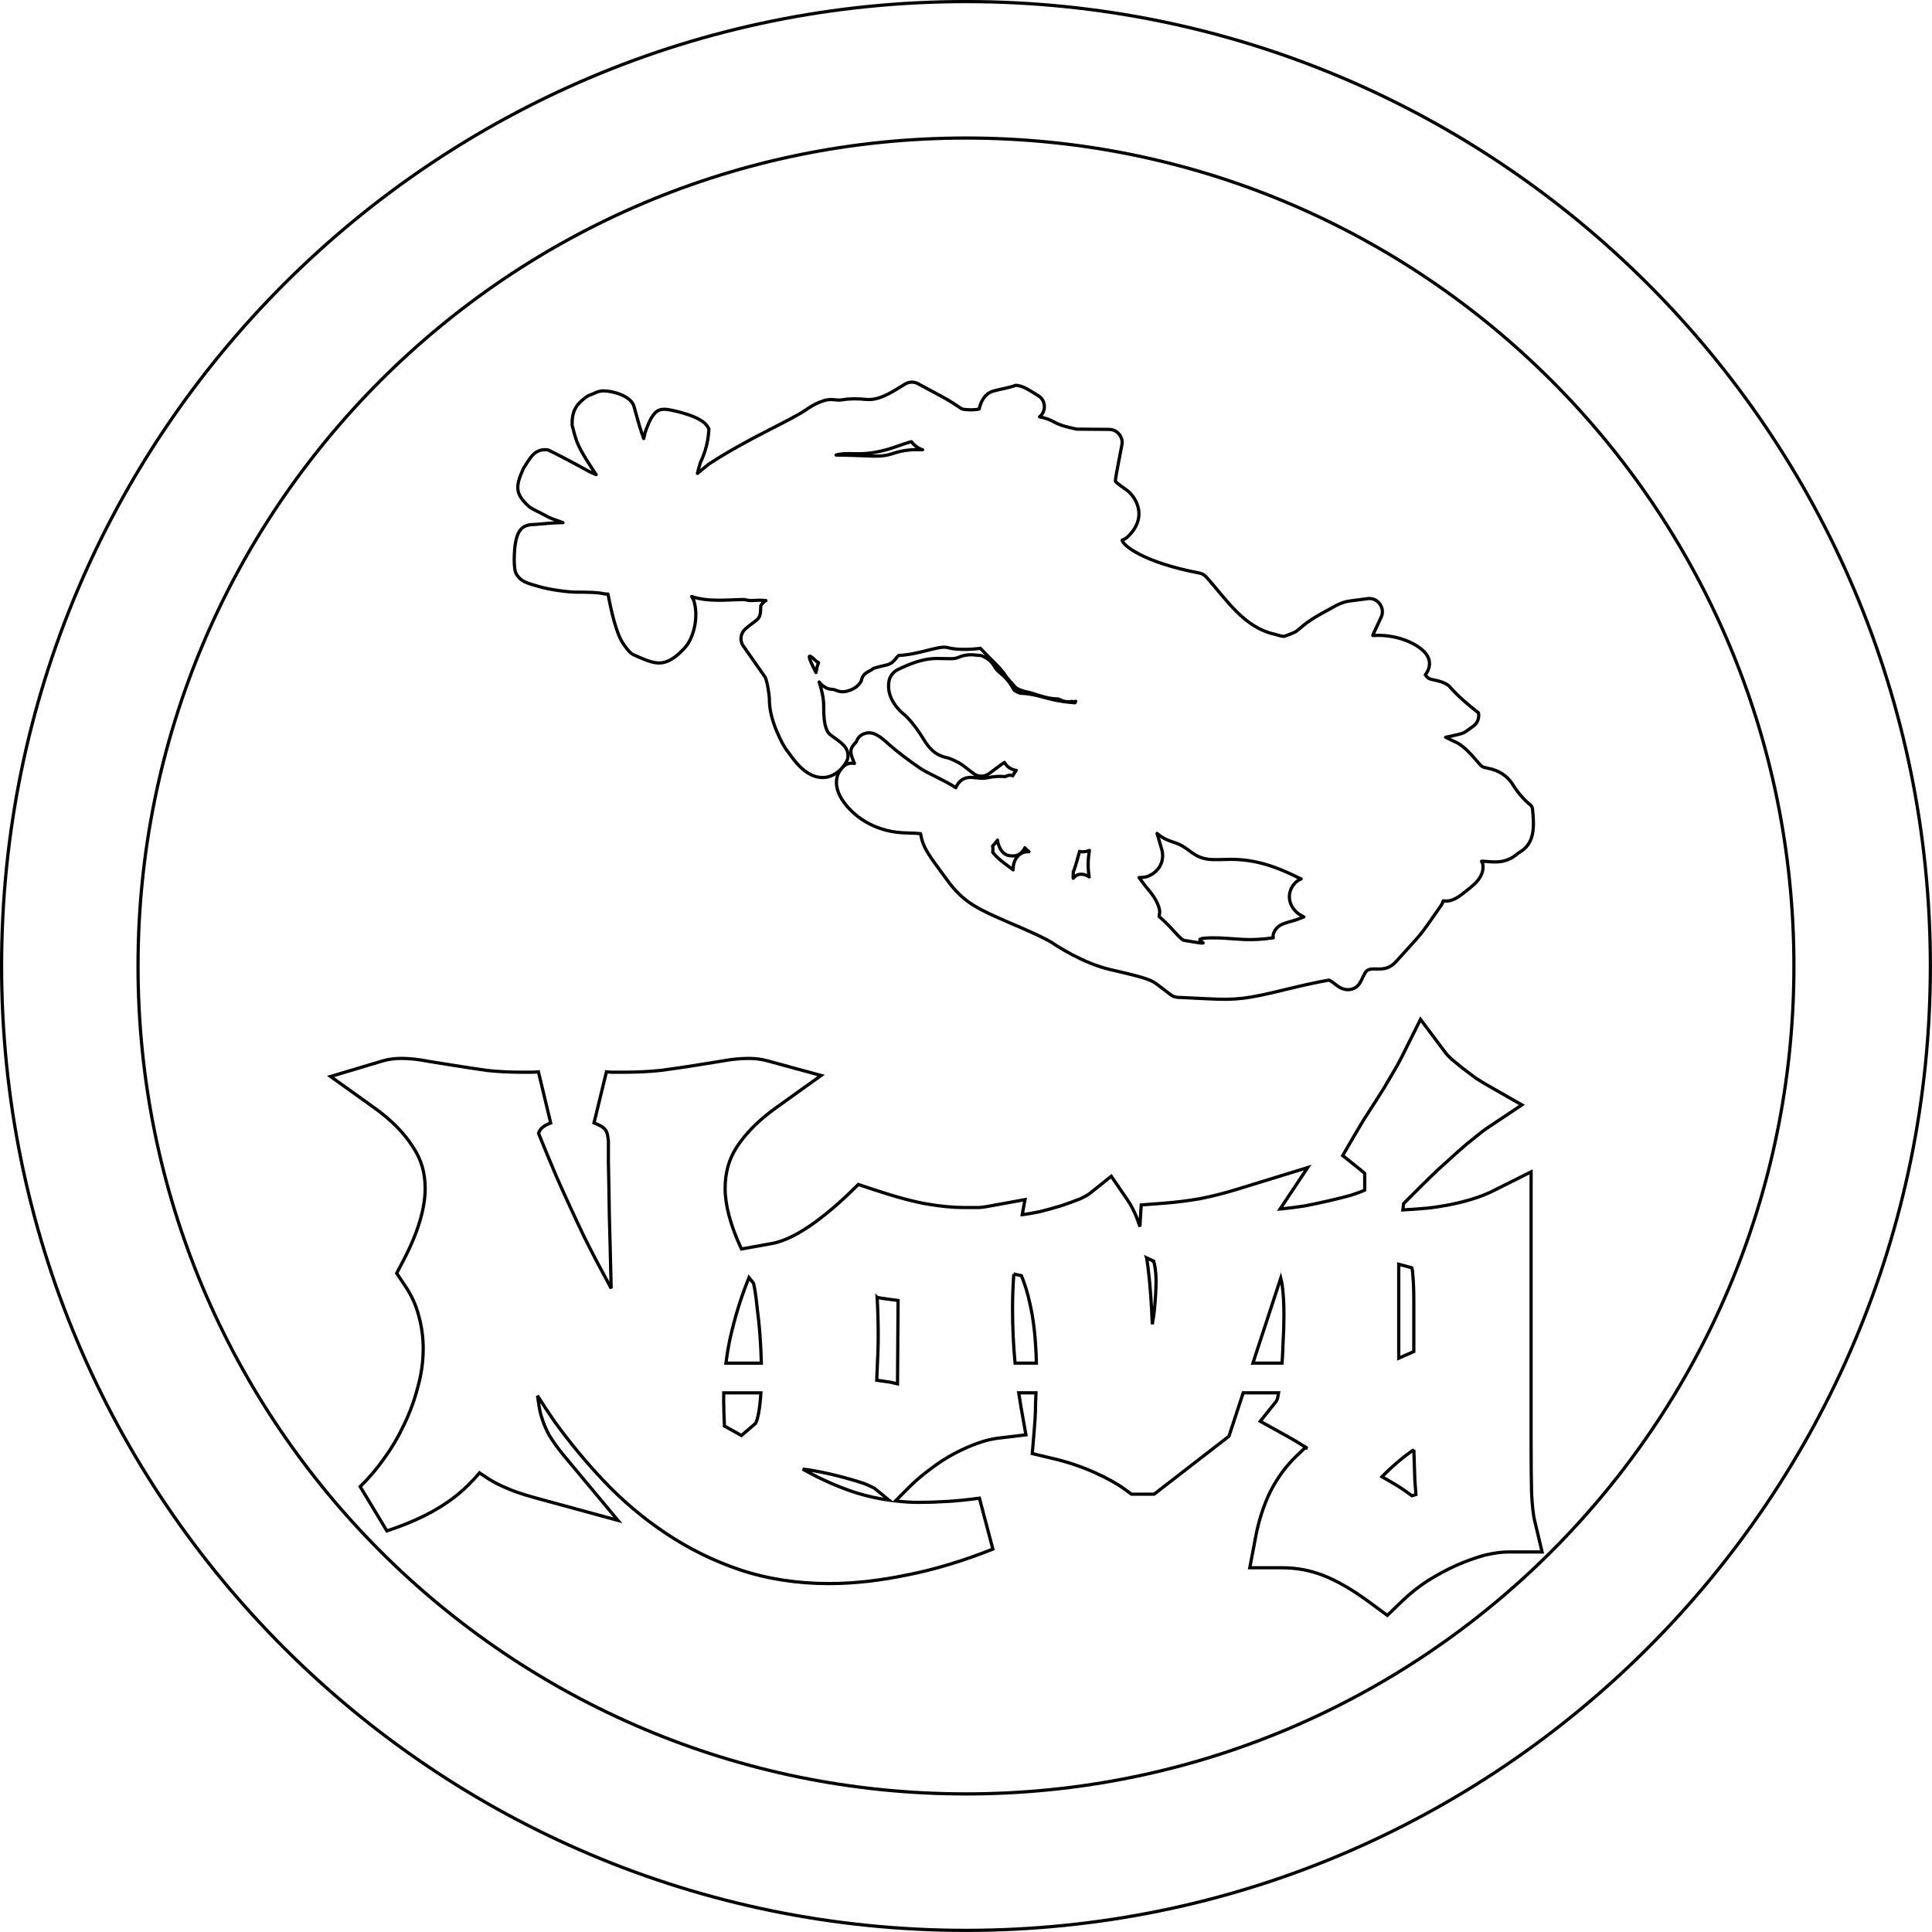
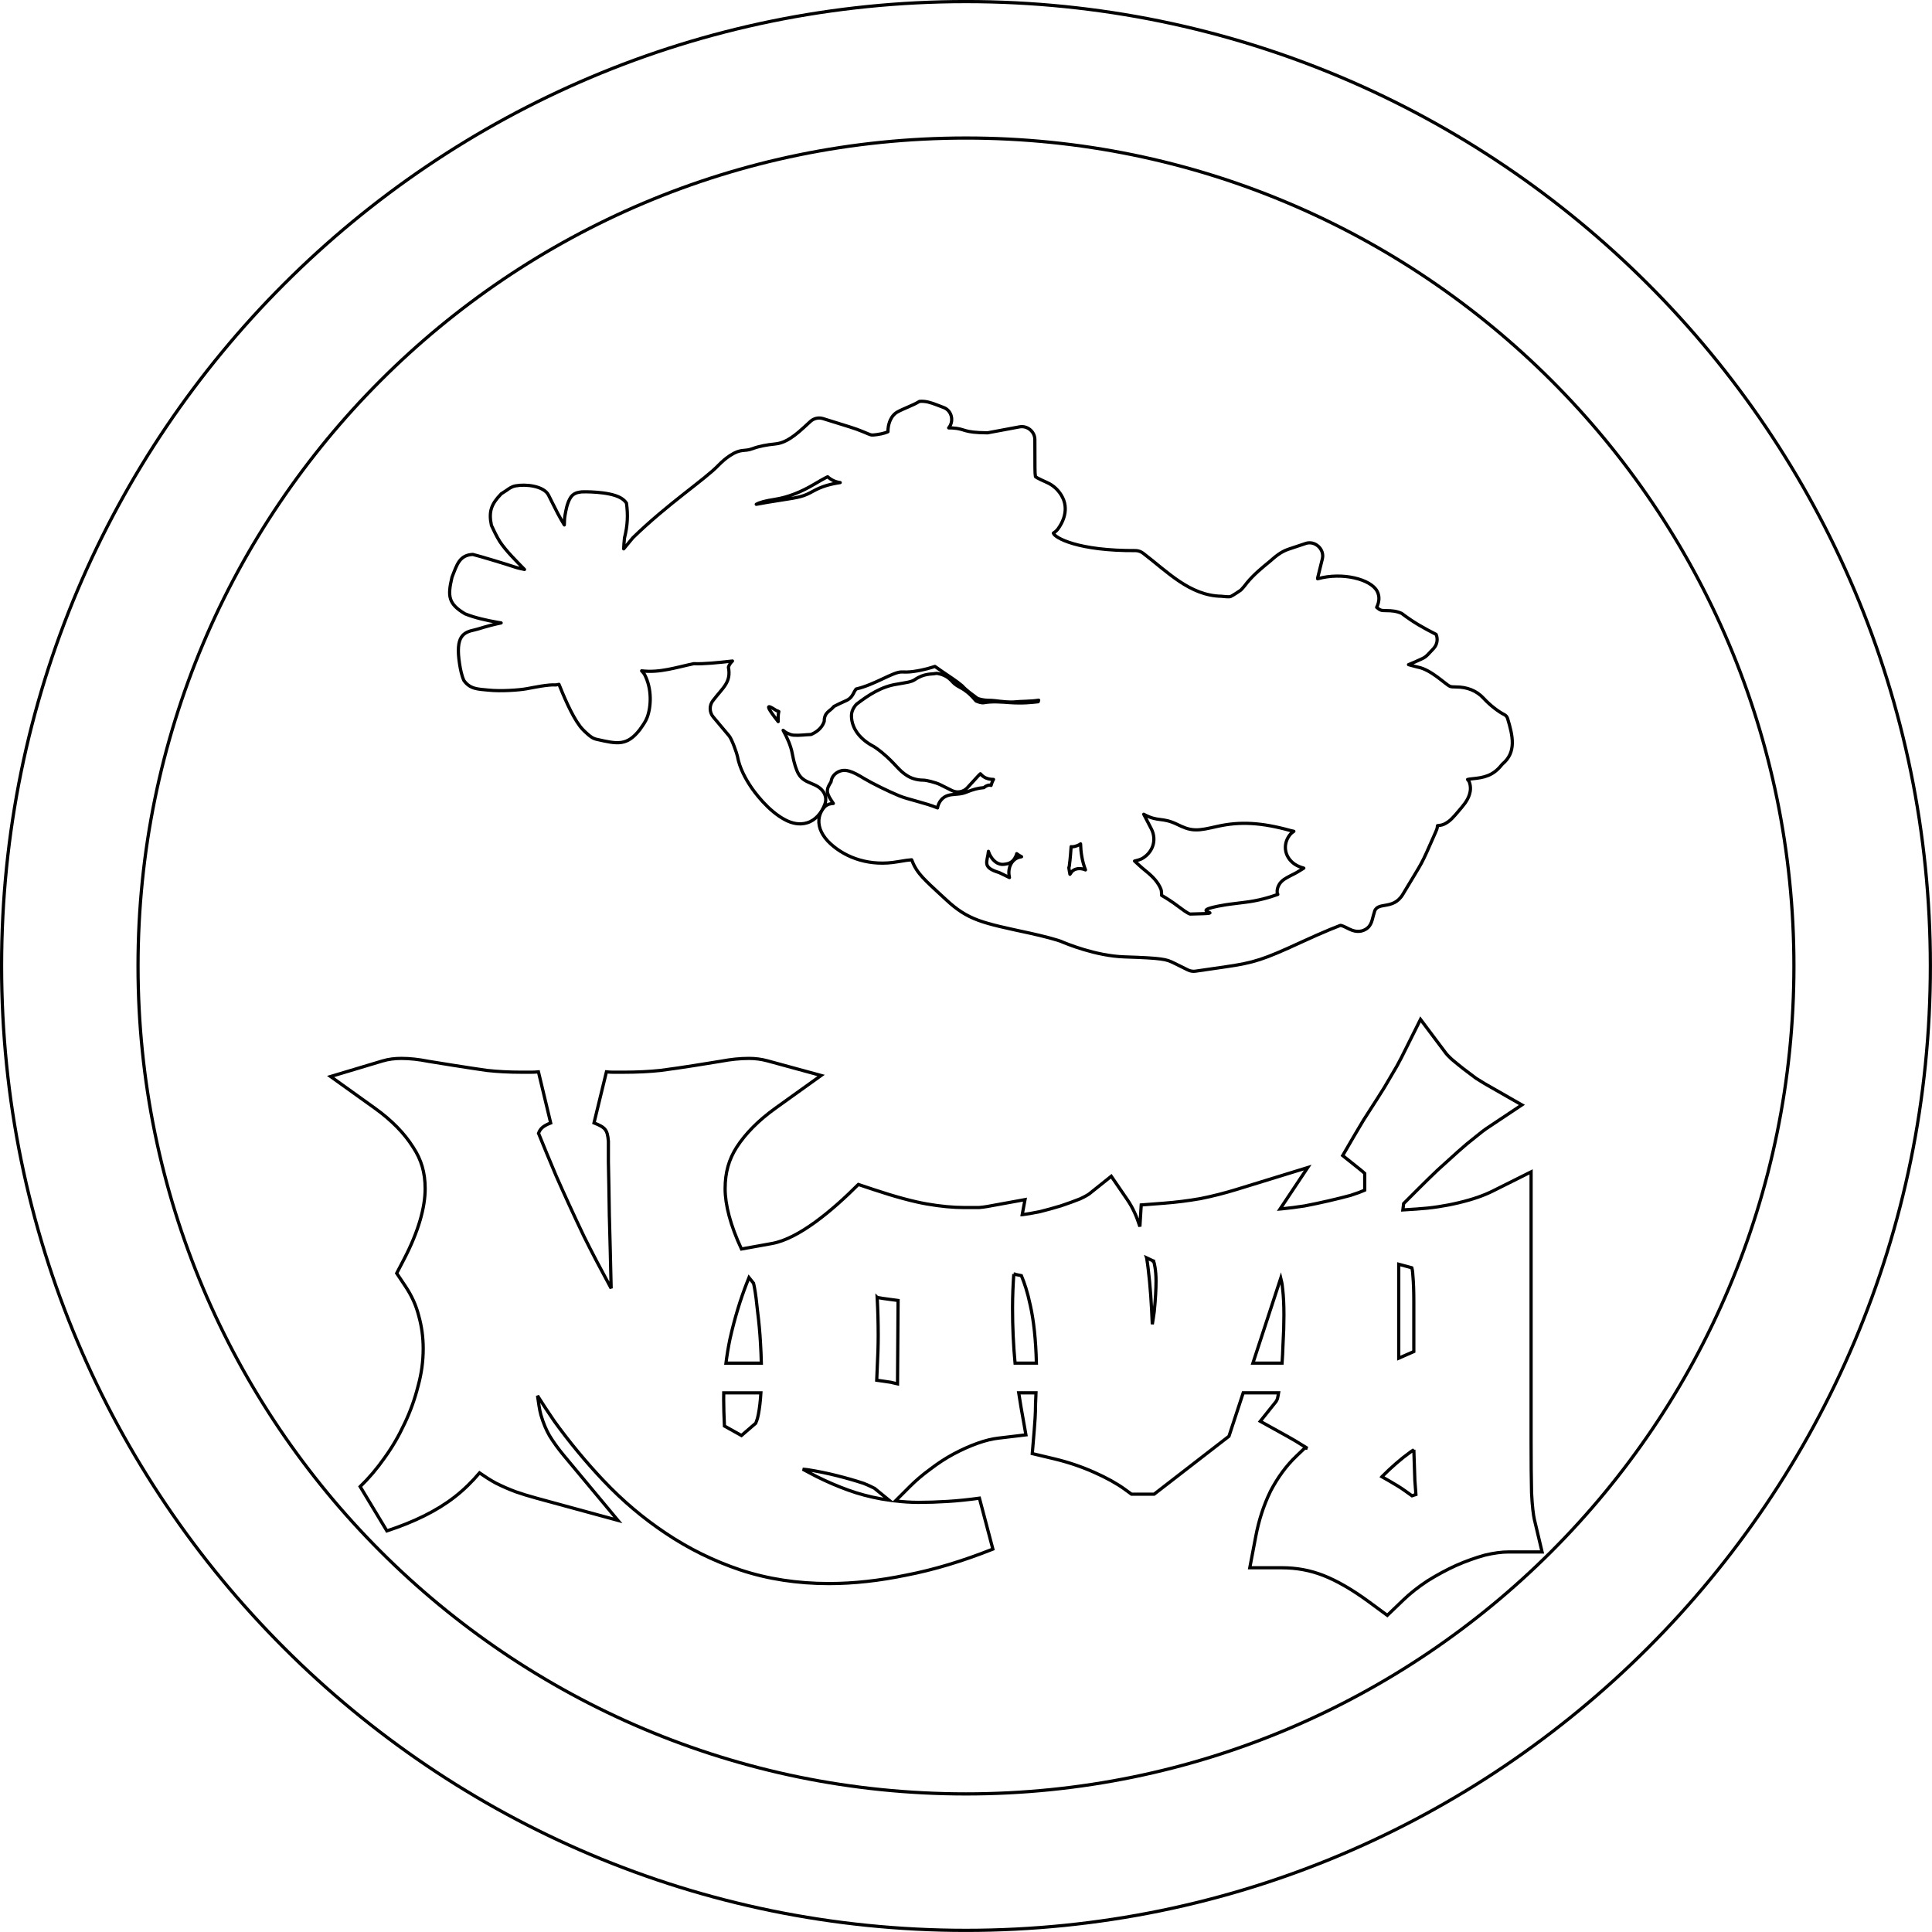
<svg xmlns="http://www.w3.org/2000/svg" version="1.2" viewBox="0 0 113.386 113.386" width="30mm" height="30mm" id="svg1" xml:space="preserve">
  <defs id="defs1">
    <clipPath clipPathUnits="userSpaceOnUse" id="cp1">
      <path d="m 275.5,535.5 c -143.78,0 -260,-116.22 -260,-260 0,-143.78 116.22,-260 260,-260 143.78,0 260,116.22 260,260 0,143.78 -116.22,260 -260,260 z" id="path1" />
    </clipPath>
    <clipPath clipPathUnits="userSpaceOnUse" id="cp1-8">
      <path d="m 275.5,535.5 c -143.78,0 -260,-116.22 -260,-260 0,-143.78 116.22,-260 260,-260 143.78,0 260,116.22 260,260 0,143.78 -116.22,260 -260,260 z" id="path1-8" />
    </clipPath>
  </defs>
  <style id="style1">
		tspan { white-space:pre } 
		.s0 { fill: none;stroke: #ff0000;stroke-miterlimit:100 } 
	</style>
  <g id="layer2" style="display:inline" transform="scale(0.1989225)">
    <g id="layer3" transform="scale(5.027084)">
      <path id="path2" style="fill:none;stroke:#000000;stroke-width:0.95" transform="scale(0.1989225)" d="M 569.518,284.993 A 284.525,284.525 0 0 1 284.993,569.518 284.525,284.525 0 0 1 0.468,284.993 284.525,284.525 0 0 1 284.993,0.468 284.525,284.525 0 0 1 569.518,284.993 Z" />
      <path id="path2-9" style="fill:none;stroke:#000000;stroke-width:0.95;stroke-dasharray:none" transform="scale(0.1989225)" d="M 529.262,284.993 A 244.268,244.268 0 0 1 284.993,529.262 244.268,244.268 0 0 1 40.725,284.993 244.268,244.268 0 0 1 284.993,40.725 244.268,244.268 0 0 1 529.262,284.993 Z" />
    </g>
    <path id="path5-3-9" style="display:inline;fill:none;stroke:#000000;stroke-width:0.95;stroke-dasharray:none;stroke-opacity:1" d="m 419.094,300.751 -5.655,11.321 c -0.745,1.489 -1.768,3.314 -3.044,5.41 l -0.069,0.108 -0.059,0.108 c -1.178,2.084 -2.449,4.173 -3.819,6.274 l -0.02,0.039 -0.029,0.039 c -1.348,2.118 -2.64,4.138 -3.888,6.058 l -0.079,0.118 -0.079,0.118 c -1.176,1.959 -2.111,3.53 -2.818,4.742 l -3.397,5.842 5.273,4.212 c 0.504,0.403 0.914,0.776 1.227,1.07 v 4.919 l -0.059,0.029 c -0.767,0.354 -2.209,0.903 -4.075,1.502 -1.973,0.535 -4.122,1.074 -6.49,1.62 -2.385,0.55 -4.775,1.052 -7.158,1.512 -2.341,0.358 -4.443,0.633 -6.254,0.805 l -0.933,0.088 8.14,-12.214 -21.002,6.461 c -3.507,1.079 -7.058,1.978 -10.653,2.7 -3.614,0.629 -7.175,1.076 -10.673,1.345 l -6.785,0.52 -0.393,6.382 c -0.919,-2.896 -2.069,-5.542 -3.682,-7.894 l -4.762,-6.952 -6.588,5.263 c -0.098,0.078 -1.092,0.709 -2.582,1.394 -1.701,0.676 -3.594,1.373 -5.685,2.072 -2.016,0.612 -4.075,1.178 -6.186,1.708 -2.106,0.435 -3.881,0.741 -5.174,0.893 h -0.059 l 0.825,-4.438 -11.154,2.032 c -0.737,0.134 -1.549,0.228 -2.396,0.304 h -4.369 c -3.253,0 -6.936,-0.337 -11.036,-1.051 -3.872,-0.673 -9.156,-2.067 -15.621,-4.222 l -4.595,-1.532 c -7.795,7.795 -17.607,16.003 -25.489,17.418 l -8.994,1.62 c -3.275,-7.017 -4.821,-13.042 -4.821,-17.811 0,-4.788 1.119,-8.638 3.417,-12.234 2.575,-3.974 6.345,-7.852 11.527,-11.566 l 13.373,-9.583 -15.867,-4.33 c -1.765,-0.481 -3.592,-0.707 -5.41,-0.707 -2.656,0 -5.395,0.291 -8.238,0.825 l -0.098,0.02 c -0.046,0.009 -0.092,0.011 -0.137,0.02 -2.374,0.38 -5.013,0.805 -7.933,1.276 -2.88,0.465 -6.12,0.933 -9.691,1.404 -3.247,0.349 -6.944,0.53 -11.065,0.53 h -2.906 c -0.584,0 -1.253,-0.034 -1.993,-0.108 l -3.662,15.062 c 3.426,1.359 3.948,2.066 4.242,5.42 v 5.911 0.088 c 0.096,4.038 0.188,9.465 0.285,16.25 v 0.049 l 0.01,0.059 c 0.174,6.089 0.346,13.288 0.52,21.031 -2.827,-5.219 -5.6,-10.415 -8.1,-15.494 -2.971,-6.231 -5.695,-12.166 -8.179,-17.801 v -0.01 c -1.995,-4.71 -3.623,-8.672 -5.145,-12.43 0.463,-1.281 1.209,-2.13 3.584,-3.054 l -3.613,-15.081 c -0.714,0.071 -1.43,0.108 -2.14,0.108 h -2.769 c -3.708,0 -7.141,-0.181 -10.3,-0.53 -3.27,-0.468 -6.36,-0.938 -9.249,-1.404 h -0.039 c -2.8,-0.466 -5.418,-0.887 -7.874,-1.267 l -0.167,-0.029 c -0.016,-0.002 -0.033,-0.007 -0.049,-0.01 -2.741,-0.537 -5.347,-0.835 -7.874,-0.835 -1.865,0 -3.731,0.206 -5.597,0.766 l -15.258,4.575 12.951,9.278 c 5.173,3.707 8.866,7.57 11.331,11.497 l 0.049,0.079 0.049,0.069 c 2.373,3.596 3.515,7.402 3.515,12.155 0,5.461 -1.884,12.48 -6.254,20.864 l -2.14,4.104 2.572,3.849 c 1.886,2.829 3.137,5.642 3.878,8.532 l 0.029,0.088 0.02,0.098 c 0.869,3.082 1.316,6.275 1.316,9.671 0,3.676 -0.485,7.288 -1.473,10.908 l -0.029,0.079 -0.02,0.088 c -0.94,3.76 -2.26,7.441 -3.986,11.065 l -0.02,0.029 -0.02,0.039 c -1.64,3.54 -3.563,6.839 -5.793,9.927 l -0.029,0.039 -0.029,0.049 c -2.264,3.223 -4.666,6.037 -7.197,8.483 l 7.884,13.068 c 7.977,-2.624 14.647,-5.849 19.991,-10.005 2.729,-2.123 5.156,-4.522 7.344,-7.109 1.642,1.13 3.252,2.181 4.85,3.034 l 0.098,0.049 0.088,0.039 c 1.788,0.894 3.598,1.683 5.42,2.366 l 0.069,0.029 0.069,0.029 c 1.878,0.663 3.943,1.292 6.225,1.915 l 23.996,6.539 -15.916,-19.097 c -1.71,-2.052 -3.11,-4.008 -4.232,-5.842 -0.978,-1.686 -1.857,-3.731 -2.572,-6.195 -0.427,-1.471 -0.681,-3.665 -0.992,-5.636 1.565,2.448 3.137,4.896 4.821,7.325 l 0.039,0.059 0.039,0.059 c 4.477,6.207 9.363,12.111 14.649,17.703 h 0.01 c 5.537,5.851 11.625,10.999 18.233,15.405 6.79,4.561 14.129,8.176 21.954,10.82 h 0.01 l 0.02,0.01 c 8.156,2.719 16.936,4.045 26.225,4.045 7.291,0 14.892,-0.852 22.808,-2.494 8.131,-1.568 16.63,-4.135 25.538,-7.678 l -3.967,-15.022 c -3.315,0.46 -6.461,0.781 -9.445,0.962 h -0.01 -0.01 c -2.956,0.185 -5.802,0.275 -8.542,0.275 -2.378,0 -4.613,-0.171 -6.775,-0.422 l 4.291,-4.291 c 1.732,-1.732 3.703,-3.409 5.93,-5.037 l 0.079,-0.059 0.079,-0.059 c 2.199,-1.691 4.452,-3.159 6.785,-4.409 2.401,-1.286 4.768,-2.339 7.099,-3.171 2.259,-0.807 4.278,-1.282 6.029,-1.492 l 8.208,-0.982 -1.443,-8.149 c -0.249,-1.41 -0.475,-2.828 -0.687,-4.251 h 5.106 c -0.018,0.893 -0.06,1.839 -0.118,2.828 l -0.02,0.226 v 0.226 c 0,1.391 -0.041,2.791 -0.128,4.183 -0.094,1.407 -0.183,2.668 -0.275,3.77 l -0.56,6.696 6.539,1.561 c 4.014,0.96 7.881,2.263 11.625,3.918 3.797,1.678 6.826,3.388 9.062,5.007 l 2.052,1.492 h 6.667 l 22.082,-17.094 4.202,-12.813 h 10.437 c -0.056,0.326 -0.109,0.641 -0.167,0.943 l -0.029,0.157 -0.029,0.147 c -0.096,0.643 -0.353,1.062 -0.501,1.306 l -4.674,5.842 8.1,4.497 c 1.63,0.906 3.046,1.751 4.232,2.514 l 0.265,0.167 0.285,0.157 c 0.353,0.188 0.675,0.435 1.021,0.638 l -0.766,-0.079 -2.572,2.464 c -2.952,2.824 -5.415,6.248 -7.482,10.152 l -0.059,0.118 -0.059,0.128 c -1.978,4.072 -3.398,8.488 -4.291,13.176 l -1.767,9.288 h 9.455 c 4.328,0 8.319,0.743 12.175,2.239 3.901,1.513 8.5,4.115 13.628,7.894 l 5.312,3.908 4.752,-4.566 c 2.031,-1.95 4.41,-3.827 7.128,-5.616 2.784,-1.735 5.581,-3.246 8.414,-4.536 2.927,-1.29 5.767,-2.296 8.522,-3.054 2.665,-0.638 4.995,-0.933 6.942,-0.933 h 9.907 l -2.288,-9.642 c -0.26,-1.092 -0.631,-3.926 -0.815,-7.825 -0.093,-3.97 -0.137,-8.958 -0.137,-14.983 v -79.687 l -11.331,5.665 c -2.616,1.308 -5.981,2.496 -10.084,3.456 l -0.02,0.01 h -0.02 c -4.026,0.963 -8.138,1.572 -12.362,1.836 l -4.016,0.255 0.226,-1.866 4.418,-4.418 c 1.776,-1.776 3.655,-3.61 5.626,-5.489 2.104,-1.912 4.117,-3.729 6.029,-5.449 1.82,-1.638 3.466,-3.01 4.909,-4.114 l 0.108,-0.088 0.108,-0.088 c 1.552,-1.278 2.723,-2.159 3.152,-2.445 l 10.535,-7.02 -10.987,-6.284 c -0.405,-0.232 -1.356,-0.814 -2.523,-1.561 -1.156,-0.885 -2.368,-1.808 -3.662,-2.759 l -0.02,-0.01 c -1.228,-0.965 -2.409,-1.929 -3.544,-2.887 -0.874,-0.813 -1.463,-1.466 -1.571,-1.61 z m -80.797,70.36 2.023,0.943 v 0.01 0.01 h -0.01 v 0.01 0.01 h 0.01 v 0.01 l 0.059,0.157 0.069,0.147 c 0.073,0.162 0.619,2.229 0.619,5.528 0,2.451 -0.173,5.51 -0.54,9.092 v 0.01 c -0.125,1.185 -0.391,2.46 -0.56,3.672 -0.238,-5.903 -0.606,-11.495 -1.227,-16.475 -0.124,-1.097 -0.294,-2.086 -0.442,-3.122 z m 74.375,1.885 3.702,0.992 c 0.103,0.028 0.093,0.034 0.167,0.059 0.074,0.291 0.233,0.862 0.295,2.209 l 0.01,0.177 0.02,0.177 c 0.161,1.775 0.255,4.303 0.255,7.452 v 14.689 l -4.448,1.954 v -21.895 z m -113.571,2.896 2.239,0.461 c 0.897,2.161 1.808,4.841 2.592,8.581 l 0.02,0.059 0.01,0.059 c 1.014,4.489 1.648,10.228 1.807,17.114 h -6.294 c -0.5,-5.314 -0.746,-10.72 -0.746,-16.22 0,-3.624 0.158,-6.91 0.373,-10.054 z m -78.126,1.031 1.325,1.65 c 0.08,0.316 0.171,0.664 0.295,1.345 0.334,1.839 0.647,4.223 0.923,7.079 l 0.02,0.118 0.01,0.128 c 0.362,2.805 0.64,5.828 0.825,9.062 v 0.01 c 0.121,2.06 0.202,4.013 0.245,5.852 H 214.181 c 0.298,-2.376 0.691,-4.755 1.188,-7.138 1.374,-6.122 3.093,-11.777 5.155,-16.976 z m 156.89,0.167 c 0.198,0.806 0.41,1.549 0.52,2.926 l 0.02,0.157 0.02,0.157 c 0.241,2.012 0.373,4.586 0.373,7.658 0,2.74 -0.089,5.646 -0.275,8.709 v 0.118 l -0.01,0.118 c -0.055,1.821 -0.146,3.567 -0.265,5.233 h -8.601 z m -119.079,5.695 c 2.022,0.402 4.118,0.593 6.176,0.893 l -0.167,24.615 c -0.695,-0.133 -1.294,-0.36 -2.003,-0.481 -1.491,-0.255 -2.727,-0.383 -4.134,-0.599 0.04,-1.073 0.107,-2.129 0.137,-3.211 v -0.069 c 0.197,-3.673 0.304,-6.99 0.304,-9.966 0,-3.735 -0.102,-7.43 -0.304,-11.075 -0.002,-0.036 -0.008,-0.072 -0.01,-0.108 z m -45.263,28.15 h 10.967 c -0.153,2.49 -0.405,4.563 -0.717,6.166 l -0.01,0.079 -0.02,0.088 c -0.284,1.658 -0.772,2.495 -0.785,2.622 v 0.01 l -4.202,3.623 -5.027,-2.808 c -0.131,-2.865 -0.226,-5.605 -0.226,-7.806 0,-0.658 0.004,-1.316 0.02,-1.974 z m 203.597,16.799 0.01,0.108 c 0.098,3.521 0.195,6.461 0.295,8.846 v 0.147 l 0.02,0.157 c 0.133,1.658 0.209,2.753 0.295,3.937 l -1.159,0.373 c -1.372,-0.953 -2.589,-1.917 -4.153,-2.867 -1.547,-0.972 -3.143,-1.84 -4.723,-2.749 l 0.049,-0.059 c 1.439,-1.439 2.807,-2.715 4.104,-3.839 l 0.02,-0.01 0.01,-0.02 c 1.363,-1.192 2.83,-2.35 4.389,-3.476 0.248,-0.179 0.584,-0.369 0.844,-0.55 z m -180.268,5.734 c 0.559,0.073 0.795,0.041 1.414,0.137 2.873,0.449 5.745,1.036 8.63,1.758 2.889,0.722 5.515,1.482 7.884,2.268 1.846,0.703 3.104,1.439 3.22,1.473 h 0.01 l 4.222,3.446 c -0.705,-0.109 -1.449,-0.168 -2.131,-0.304 l -0.079,-0.02 -0.079,-0.01 c -3.371,-0.605 -6.582,-1.464 -9.652,-2.572 -3.212,-1.16 -6.329,-2.502 -9.357,-4.016 -1.36,-0.68 -2.723,-1.445 -4.085,-2.16 z" />
-     <path id="path7" style="baseline-shift:baseline;display:inline;overflow:visible;fill:none;stroke:#000000;stroke-width:0.95;stroke-linecap:round;stroke-linejoin:round;stroke-dasharray:none;stroke-opacity:1;enable-background:accumulate;stop-color:#000000;stop-opacity:1" d="m 306.387,48.769 c -0.765,1.742 -1.151,3.948 -1.679,5.371 -0.465,1.251 -0.628,2.716 -0.825,4.183 -0.068,0.507 -0.118,0.664 -0.187,1.129 -0.235,-1.117 -0.457,-2.194 -0.844,-3.544 -0.558,-1.949 -1.16,-4.026 -1.208,-4.251 -0.715,-3.388 -1.864,-5.725 -9.927,-4.487 -2.015,0.309 -3.763,0.703 -5.037,1.316 -2.591,1.83 -2.512,4.295 -2.808,7.187 -0.391,3.592 -0.013,9.021 0.403,11.311 0.197,1.087 0.53,2.732 0.785,4.34 0.256,1.607 0.397,3.264 0.344,3.819 -0.043,0.444 0.052,0.916 0.167,1.375 -0.243,0.098 -0.407,0.171 -0.668,0.275 -4.498,1.798 -10.321,4.43 -12.744,6.834 -0.178,0.176 -0.766,0.744 -1.345,1.434 -0.579,0.689 -1.245,1.425 -1.492,2.71 -1.367,6.019 -1.972,8.798 2.877,12.587 1.301,0.918 2.409,1.722 3.603,2.17 3.177,1.191 8.41,1.467 12.666,-0.756 0.439,-0.229 0.722,-0.574 1.09,-0.864 -0.66,5.361 1.06,10.272 2.111,15.386 -0.131,2.896 0.439,2.109 0.924,6.333 -0.435,-0.47 -1.032,-0.964 -1.826,-1.198 -4.478,0.865 -3.671,-0.192 -7.578,-3.167 -1.412,-1.077 -3.41,-1.032 -4.772,0.108 l -8.044,8.341 c -1.025,0.86 -5.279,2.315 -5.94,2.435 -3.59,0.651 -6.765,2.428 -9.259,4.114 -2.474,1.672 -4.174,3.106 -5.214,4.359 0.062,-0.074 -0.246,0.27 -0.579,0.628 -0.333,0.359 -0.765,0.822 -1.208,1.335 -0.883,1.024 -1.914,2.332 -2.71,3.937 -0.798,1.61 -1.475,3.84 -0.736,6.225 0.762,2.459 2.862,4.22 5.479,5.214 1.614,0.613 2.935,0.042 3.672,-0.461 0.53,-0.361 0.917,-0.822 1.051,-0.992 0.383,-0.485 0.642,-0.95 0.864,-1.365 0.464,-0.865 0.893,-1.819 1.276,-2.671 0.52,-1.153 0.899,-1.598 2.072,-2.278 1.116,-0.646 3.075,-1.318 6.038,-1.856 2.236,-0.406 4.595,-1.455 6.834,-2.69 -0.361,0.391 -0.672,0.833 -0.903,1.355 -0.267,0.603 -0.48,1.067 -0.53,1.689 -0.05,0.623 0.037,0.854 0.069,1.404 0.018,0.31 -0.052,0.597 -0.147,1.208 -0.096,0.611 -0.136,1.612 0.275,2.572 0.567,1.326 1.67,3.172 3.868,3.898 2.763,0.011 2.871,1.617 4.409,2.857 0.543,1.03 1.161,2.34 1.738,3.652 0.66,1.502 1.899,2.003 2.651,2.396 0.439,0.23 0.674,0.46 0.756,0.501 1.299,5.6 5.103,10.985 5.027,13.442 -0.024,0.771 -0.074,1.983 0.147,3.515 0.466,3.226 1.156,5.242 1.492,6.294 -0.895,1.254 -2.209,3.155 -3.544,5.155 -0.675,1.01 -1.48,2.072 -2.15,2.867 -1.501,1.363 -2.563,2.985 -3.761,4.556 -0.478,1.333 -0.569,2.667 -0.569,4.085 0,0.981 -0.548,3.624 -0.481,6.431 0.021,0.897 0.124,1.557 0.187,1.954 0.047,0.298 0.049,0.389 0.049,0.412 v 0.01 c -0.063,0.343 -0.755,2.107 0.069,4.006 -0.011,0.123 -0.025,0.155 -0.01,0.393 -3e-5,0.007 -3e-5,0.013 0,0.02 0.012,0.16 0.186,0.481 0.245,0.717 -0.006,-0.001 -0.013,0.001 -0.02,0 -0.244,-0.054 -0.319,-0.093 -0.442,-0.137 -0.193,-1.918 -0.523,-4.447 -0.245,-8.444 0.151,-2.175 0.416,-5.121 -0.039,-7.59 -0.12,-0.659 0.213,-1.594 0.471,-2.229 0.035,-0.047 0.04,-0.075 0.098,-0.128 0.237,-0.214 0.619,-0.532 1.051,-0.933 0.863,-0.802 1.955,-1.95 2.788,-3.544 0.937,-1.793 1.441,-2.128 2.18,-2.818 0.739,-0.69 1.667,-1.946 2.032,-3.927 0.047,-0.25 0.044,-0.507 -0.01,-0.756 -0.231,-1.039 0.098,-3.24 -1.777,-5.989 -0.787,-1.153 -0.873,-2.71 -1.365,-5.312 -0.69,-4.568 -3.157,-8.336 -5.881,-11.9 -0.241,-0.235 -1.579,-1.522 -3.387,-1.522 -4.056,0 -7.245,2.912 -9.141,6.628 -0.079,0.155 -0.852,1.288 -1.758,2.386 -3.353,4.066 -5.221,4.768 -6.902,7.531 -1.001,1.645 -1.267,3.421 -1.267,5.017 0,0.329 -0.546,3.084 -1.325,4.644 l -1.728,3.466 c -0.759,1.518 -0.416,3.379 0.835,4.526 l 3.299,3.014 c 0.4,0.366 0.562,0.554 0.825,0.825 -0.314,0.299 -0.637,0.595 -0.913,1.021 -0.591,0.912 -0.753,1.889 -0.756,2.857 -0.513,-0.31 -1.122,-0.544 -1.777,-0.727 0.018,-0.179 0.129,-0.315 0.108,-0.501 -0.073,-0.647 -0.379,-1.117 -0.54,-1.345 -0.121,-0.171 -0.189,-0.249 -0.216,-0.275 v -0.01 l 0,-0.01 c 0.001,-0.009 0.002,-0.029 0,-0.049 -0.125,-1.547 -0.528,-3.171 -1.384,-5.223 -0.44,-1.053 -0.5,-2.121 -0.599,-3.328 -0.099,-1.207 -0.262,-2.875 -1.679,-4.016 -0.732,-0.589 -1.518,-0.906 -2.317,-1.041 1.492,-3.58 2.467,-8.602 3.554,-11.262 1.288,-3.15 3.73,-8.087 5.057,-10.29 1.105,-1.835 1.837,-3.09 2.248,-4.507 0.059,-0.204 0.27,-0.969 0.196,-1.777 -0.038,-0.417 -0.2,-1.258 -0.756,-2.013 -0.708,-0.962 -1.497,-1.4 -2.602,-1.561 -2.06,-1.296 -2.913,-1.589 -5.351,-0.01 -0.278,0.18 -0.685,0.463 -1.031,0.687 -0.035,-0.894 -0.266,-1.775 -0.893,-2.455 -0.013,-0.013 -0.026,-0.026 -0.039,-0.039 0,0 -1.515,-1.603 -3.927,-1.767 -2.349,-0.16 -4.842,1.02 -7.069,3.466 -4.216,4.63 -6.715,11.698 -5.263,19.824 0.369,2.065 0.518,3.312 0.569,4.075 -0.74,0.296 -1.709,0.668 -2.936,1.463 -1.634,1.059 -3.077,2.527 -4.575,4.094 -1.513,1.582 -3.037,3.293 -4.301,4.644 -2.817,3.011 -4.699,5.81 -6.048,9.495 -1.339,3.66 -2.245,8.055 -3.78,15.14 -0.436,2.012 -0.949,4.111 -1.404,5.822 -0.225,0.846 -0.453,1.627 -0.638,2.229 -0.185,0.601 -0.377,1.128 -0.344,1.051 -0.719,1.669 -4.335,10.391 -4.615,18.783 -0.187,5.601 -0.354,8.798 -0.628,10.732 -0.279,1.969 -0.525,2.567 -1.316,4.173 l -1.924,3.888 c -0.341,0.693 -0.465,1.474 -0.353,2.239 l 1.306,8.974 c 1.198,8.244 2.113,11.098 7.138,21.974 1.5,3.247 2.865,6.356 3.839,8.699 0.486,1.169 0.879,2.156 1.129,2.838 0.055,0.15 0.067,0.197 0.108,0.314 -0.342,1.359 -0.936,1.99 -1.443,3.368 -0.267,0.725 -0.69,2.342 0.226,3.937 1.154,1.998 2.972,1.943 4.85,2.582 3.745,0.703 0.553,5.512 5.528,8.483 10.776,6.435 7.561,4.907 18.017,9.524 0.701,0.31 1.419,0.679 2.229,0.687 0.081,0.663 0.14,1.328 0.471,2.013 0.845,1.745 2.143,2.765 3.672,4.075 1.804,1.545 3.152,2.746 5.086,3.358 1.129,0.358 2.37,0.404 3.603,-0.039 0.367,-0.132 0.5,-0.352 0.795,-0.53 0.075,0.347 0.129,0.482 0.226,1.492 0.32,3.329 0.89,6.026 3.996,8.503 0.198,0.158 0.246,0.214 0.353,0.314 3.456,4.14 8.212,3.083 13.451,1.492 0.489,-0.159 0.893,-0.51 1.119,-0.972 0.735,-1.499 2.583,-4.05 4.841,-6.127 2.214,-2.037 3.309,-4.848 3.309,-8.041 0,-1.131 0.046,-1.498 0.216,-1.895 0.546,-1.273 4.869,-5.481 5.626,-9.367 0.089,-0.456 0.454,-1.726 0.746,-2.818 0.011,0.027 0.018,0.051 0.029,0.079 0.437,1.067 0.902,2.177 1.355,3.132 0.453,0.955 0.668,1.633 1.522,2.435 l 1.885,1.777 c 0.003,1e-5 0.007,1e-5 0.01,0 1.165,1.089 2.842,1.273 4.124,0.717 1.936,-3.76 3.399,-6.464 6.195,-10.162 0.686,-1.494 0.815,-3.022 0.815,-4.517 0,-1.593 0.118,-1.857 0.952,-2.828 l 0.01,-0.01 v -0.01 l 0.01,0 0.01,-0.01 c 0.391,0.174 0.753,0.355 1.296,0.491 0.963,0.242 2.219,0.317 3.535,-0.403 3.38,-1.85 5.649,-10.006 3.594,-17.506 0.171,0.023 0.184,-0.01 0.422,0.049 l 5.449,1.345 c 0.003,1e-5 0.007,1e-5 0.01,0 2.823,0.693 5.455,-2.161 4.536,-4.919 -0.003,-1e-5 -0.007,-1e-5 -0.01,0 l -1.689,-5.066 c -0.781,-2.34 -2.3,-4.017 -3.515,-5.41 -2.018,-2.465 -3.921,-4.792 -6.372,-6.824 -1.133,-0.835 -2.124,-1.747 -2.239,-1.915 -1.268,-1.855 -1.791,-2.787 -1.836,-2.926 -0.081,-0.251 -0.148,-0.72 0.079,-2.73 0.171,-9.354 7.325,-16.015 12.695,-23.093 0.461,-0.607 0.733,-1.33 0.776,-2.091 10e-6,-0.003 10e-6,-0.007 0,-0.01 -0.119,-17.131 3.797,-24.008 5.155,-24.379 0.366,0.469 0.515,0.831 1.237,1.365 1.533,1.133 5.739,3.642 10.054,0.923 1.262,-0.795 2.732,-2.11 3.623,-4.124 0.561,-1.27 1,-2.187 1.316,-2.779 0.169,-0.317 0.333,-0.537 0.412,-0.648 0.045,-0.01 0.102,-0.025 0.187,-0.039 0.39,-0.067 1.158,-0.123 2.386,-0.128 l 8.395,-0.029 c 2.344,-0.01 4.167,-2.212 3.741,-4.517 1e-5,-0.003 1e-5,-0.007 0,-0.01 l -1.758,-9.416 c 0.045,-7.588 1.182,-6.268 1.434,-10.427 0.024,-0.389 0.008,-0.68 0.02,-1.06 1.927,1.626 5.082,0.97 6.009,-1.463 l 0.815,-2.15 c 0.616,-1.62 1.16,-3.185 0.992,-5.007 -1.305,-2.113 -2.025,-4.563 -3.201,-6.647 -0.858,-1.389 -2.276,-1.961 -2.896,-2.18 -0.853,-0.3 -1.781,-0.461 -2.739,-0.461 -0.048,0 -0.082,-0.002 -0.098,0 l -0.01,0 c -0.06,-0.102 -0.603,-1.29 -0.854,-3.299 -0.207,-1.655 -0.173,-1.486 0.187,-2.455 0.307,-0.827 1.157,-2.546 2.052,-5.43 l 2.484,-7.973 v -0.01 c 0.404,-1.296 0.083,-2.71 -0.835,-3.711 l -1.915,-2.091 c -3.417,-3.725 -4.52,-6.015 -4.742,-8.385 -0.207,-2.208 -0.653,-4.686 -1.365,-6.559 -0.989,-2.599 0.169,-3.335 -2.092,-6.755 -0.756,-1.143 -1.72,-2.277 -2.838,-3.358 -4.272,-4.131 -11.307,-14.877 -21.287,-25.145 -0.047,-0.048 -0.096,-0.094 -0.147,-0.137 l -3.211,-2.661 c 0.947,0.035 2.032,0.104 3.211,0.236 3.677,0.932 6.849,1.065 10.309,0.579 0.817,-0.57 1.306,-1.321 1.551,-1.758 1.94,-3.449 1.779,-11.103 1.748,-11.409 -0.116,-1.113 -0.336,-2.519 -1.787,-3.387 -1.682,-1.008 -3.744,-1.311 -5.017,-1.551 -1.255,-0.237 -1.936,-0.163 -2.955,-0.226 1.04,-0.616 1.928,-1.179 3.427,-1.954 2.279,-1.178 4.518,-2.275 5.371,-2.71 2.743,-1.4 3.295,-6.759 2.729,-9.72 -0.246,-1.283 -0.846,-1.952 -1.365,-2.72 -0.519,-0.768 -1.049,-1.636 -1.001,-1.522 -2.989,-2.903 -5.173,-3.748 -9.298,-2.877 -0.962,0.453 -3.276,1.51 -4.752,2.464 -2.734,1.767 -6.231,5.327 -8.248,7.295 0.264,-1.026 0.313,-1.684 0.746,-2.955 0.854,-2.508 3.202,-10.313 3.692,-12.312 -0.216,-3.942 -3.003,-4.667 -6.757,-6.136 -5.597,-1.312 -7.798,-1.095 -10.759,3.83 z m 32.303,85.951 c 0.645,1.191 0.993,2.555 1.483,5.597 0.613,3.808 2.125,7.607 4.448,11.517 0.869,1.462 1.515,2.608 1.944,3.427 0.179,0.341 0.142,0.296 0.245,0.53 -0.912,1.005 -1.527,2.241 -1.708,3.692 -0.005,-0.037 -0.014,-0.081 -0.02,-0.118 l 0,-0.01 c -0.438,-2.856 -1.102,-5.314 -2.533,-7.884 -1.569,-2.818 -1.784,-3.885 -2.671,-9.711 -0.418,-2.747 -0.794,-4.959 -1.188,-7.04 z m -60.953,6.304 c -0.029,0.091 -0.166,0.275 -0.187,0.353 -1.03,-0.254 -1.932,-0.177 -2.975,-0.187 7.892,-6.261 2.654,-0.14 3.162,-0.166 z m -43.457,61.1 c 0.625,0.374 1.228,0.745 2.023,1.09 -0.33,0.145 -0.686,0.211 -1.001,0.393 -0.369,0.212 -0.821,0.453 -1.325,0.864 -0.016,0.013 -0.821,0.675 -1.217,1.542 -0.426,0.93 -0.333,1.581 -0.216,2.278 0.117,0.696 0.268,1.391 1.001,2.131 0.729,0.735 1.804,1.075 1.856,1.09 0.086,0.025 0.136,0.02 0.216,0.039 -0.361,0.457 -0.646,0.944 -0.903,1.443 -0.129,-0.88 -0.445,-1.742 -1.267,-2.504 -1.078,-0.999 -2.425,-1.206 -3.103,-1.237 -0.671,-0.031 -1.247,0.066 -1.777,0.167 0.497,-1.007 1.153,-2.4 1.463,-3.014 0.816,-1.614 1.627,-2.906 2.131,-3.486 0.207,-0.238 0.311,-0.352 0.344,-0.393 l 0.01,-0.01 0,-0.01 c 0.695,-0.046 1.303,-0.181 1.767,-0.383 z m -2.779,24.811 c 0.152,0.056 0.214,0.111 0.422,0.137 2.707,0.347 4.125,0.417 5.763,0.54 -0.003,0.07 -0.039,0.114 -0.039,0.187 0,1.192 0.599,2.218 0.746,2.455 0.037,0.059 0.08,0.091 0.118,0.147 -2.319,0.058 -4.946,0.405 -7.688,1.443 0.525,-1.211 0.531,-2.567 -0.118,-3.574 -0.275,-0.426 -0.738,-0.709 -1.178,-1.001 0.289,-0.053 0.536,-0.108 0.825,-0.157 0.413,-0.071 0.77,-0.12 1.149,-0.177 z m 1.944,19.392 c 0.222,0.905 0.423,1.827 0.943,2.602 0.729,1.088 1.835,2.164 3.387,2.73 1.657,0.604 3.534,0.464 5.194,-0.403 1.471,-0.768 2.901,-1.52 4.271,-2.219 -2.361,4.305 -0.771,5.305 -2.985,9.877 -0.811,1.675 -1.548,3.242 -1.61,5.263 -0.059,1.939 0.375,3.671 1.031,6.618 1.476,6.636 1.164,12.929 -1.257,21.611 -0.093,0.334 -0.123,0.599 -0.206,0.923 -0.235,-0.298 -0.416,-0.625 -0.697,-0.884 -1.167,-1.075 -2.819,-1.77 -4.585,-1.6 -1.864,0.178 -3.403,1.263 -4.399,2.7 -0.559,0.807 -0.917,1.739 -1.188,2.72 -0.643,-1.082 -1.229,-1.934 -1.689,-2.857 -0.419,-0.841 -0.762,-1.514 -1.09,-2.091 -0.26,-0.458 -0.635,-1.165 -1.375,-1.836 -0.34,-0.309 -1.516,-1.175 -3.014,-1.08 -0.245,0.016 -0.365,0.148 -0.579,0.196 -0.921,-2.524 -1.873,-5.886 -2.327,-9.671 -0.229,-1.91 -0.41,-3.348 -0.55,-4.399 -0.07,-0.528 -0.127,-0.957 -0.187,-1.316 -2.292,-13.876 -2.431,3.408 -2.73,-10.369 -0.004,-0.207 0.034,-0.314 0.304,-0.805 0.271,-0.491 0.802,-1.282 1.718,-2.494 1.844,-2.44 2.679,-3.852 3.486,-5.233 0.621,-0.049 1.262,0.026 1.836,-0.206 1.973,-0.798 3.618,-2.303 5.302,-4.389 1.449,-1.795 2.036,-2.314 2.995,-3.387 z" transform="rotate(-78.96626,292.3946,190.3351)" />
    <g id="text2-3" style="opacity:1" />
+     <g id="path5" style="display:inline;fill:none;stroke:#000000;stroke-width:0.95;stroke-dasharray:none;stroke-opacity:1" transform="rotate(-90,287.9384,199.537)">
+       <path id="path7-8" style="baseline-shift:baseline;display:inline;overflow:visible;fill:none;stroke:#000000;stroke-width:0.95;stroke-linecap:round;stroke-linejoin:round;stroke-dasharray:none;stroke-opacity:1;enable-background:accumulate;stop-color:#000000;stop-opacity:1" d="m 306.387,48.769 c -1.234,3.088 -1.911,6.306 -2.504,9.553 -0.068,0.507 -0.118,0.664 -0.187,1.129 -0.992,-4.705 -1.759,-6.404 -2.052,-7.796 -0.715,-3.388 -1.864,-5.725 -9.927,-4.487 -2.015,0.309 -3.763,0.703 -5.037,1.316 -2.591,1.83 -2.512,4.295 -2.808,7.187 -0.391,3.592 -0.013,9.021 0.403,11.311 0.197,1.087 0.53,2.732 0.785,4.34 0.256,1.607 0.397,3.264 0.344,3.819 -0.043,0.444 0.052,0.916 0.167,1.375 -0.243,0.098 -0.407,0.171 -0.668,0.275 -4.498,1.798 -10.321,4.43 -12.744,6.834 -0.178,0.176 -0.766,0.744 -1.345,1.434 -0.579,0.689 -1.245,1.425 -1.492,2.71 -1.367,6.019 -1.972,8.798 2.877,12.587 1.301,0.918 2.409,1.722 3.603,2.17 3.177,1.191 8.41,1.467 12.666,-0.756 0.439,-0.229 0.722,-0.574 1.09,-0.864 -0.66,5.361 1.06,10.272 2.111,15.386 -0.131,2.896 0.301,7.185 0.785,11.409 -0.435,-0.47 -1.032,-0.964 -1.826,-1.198 -4.478,0.865 -5.99,-1.621 -9.897,-4.595 -1.412,-1.077 -3.41,-1.032 -4.772,0.108 l -5.587,4.693 c -1.025,0.86 -5.279,2.315 -5.94,2.435 -3.59,0.651 -6.765,2.428 -9.259,4.114 -0.903,0.611 -7.053,4.901 -9.711,10.26 -0.798,1.61 -1.475,3.84 -0.736,6.225 0.762,2.459 2.862,4.22 5.479,5.214 1.614,0.613 2.935,0.042 3.672,-0.461 2.829,-1.931 2.156,-5.506 5.263,-7.305 1.116,-0.646 3.075,-1.318 6.038,-1.856 2.236,-0.406 4.595,-1.455 6.834,-2.69 -0.361,0.391 -0.672,0.833 -0.903,1.355 -0.267,0.603 -0.48,1.067 -0.53,1.689 -0.135,1.749 0.136,3.485 0.196,5.184 0.567,1.326 1.67,3.172 3.868,3.898 2.763,0.011 2.871,1.617 4.409,2.857 0.543,1.03 1.161,2.34 1.738,3.652 0.66,1.502 1.899,2.003 2.651,2.396 0.439,0.23 0.674,0.46 0.756,0.501 1.299,5.6 5.103,10.985 5.027,13.442 -0.024,0.771 -0.074,1.983 0.147,3.515 0.466,3.226 1.156,5.242 1.492,6.294 -0.895,1.254 -2.209,3.155 -3.544,5.155 -0.675,1.01 -1.48,2.072 -2.15,2.867 -1.501,1.363 -2.563,2.985 -3.761,4.556 -0.478,1.333 -0.569,2.667 -0.569,4.085 0,0.981 -0.548,3.624 -0.481,6.431 0.266,2.583 0.132,4.996 0.54,7.511 -0.006,-0.001 -0.013,0.001 -0.02,0 -0.244,-0.054 -0.319,-0.093 -0.442,-0.137 -0.193,-1.918 -0.523,-4.447 -0.245,-8.444 0.151,-2.175 0.416,-5.121 -0.039,-7.59 -0.12,-0.659 0.213,-1.594 0.471,-2.229 0.035,-0.047 0.04,-0.075 0.098,-0.128 0.237,-0.214 0.619,-0.532 1.051,-0.933 0.863,-0.802 1.955,-1.95 2.788,-3.544 0.937,-1.793 1.441,-2.128 2.18,-2.818 0.739,-0.69 1.667,-1.946 2.032,-3.927 0.047,-0.25 0.044,-0.507 -0.01,-0.756 -0.231,-1.039 0.098,-3.24 -1.777,-5.989 -0.787,-1.153 -0.873,-2.71 -1.365,-5.312 -0.69,-4.568 -3.157,-8.336 -5.881,-11.9 -0.241,-0.235 -1.579,-1.522 -3.387,-1.522 -4.056,0 -7.245,2.912 -9.141,6.628 -0.079,0.155 -0.852,1.288 -1.758,2.386 -3.353,4.066 -5.221,4.768 -6.902,7.531 -1.001,1.645 -1.267,3.421 -1.267,5.017 0,0.329 -0.546,3.084 -1.325,4.644 l -1.728,3.466 c -0.759,1.518 -0.416,3.379 0.835,4.526 l 3.299,3.014 c 0.4,0.366 0.562,0.554 0.825,0.825 -0.314,0.299 -0.637,0.595 -0.913,1.021 -0.591,0.912 -0.753,1.889 -0.756,2.857 -0.513,-0.31 -1.122,-0.544 -1.777,-0.727 0.018,-0.179 0.129,-0.315 0.108,-0.501 -0.073,-0.647 -0.379,-1.117 -0.54,-1.345 -0.121,-0.171 -0.189,-0.249 -0.216,-0.275 v -0.01 -0.01 c 0.001,-0.009 0.002,-0.029 0,-0.049 -0.125,-1.547 -0.528,-3.171 -1.384,-5.223 -0.44,-1.053 -0.5,-2.121 -0.599,-3.328 -0.099,-1.207 -0.262,-2.875 -1.679,-4.016 -0.732,-0.589 -1.518,-0.906 -2.317,-1.041 1.492,-3.58 2.467,-8.602 3.554,-11.262 1.288,-3.15 3.73,-8.087 5.057,-10.29 1.105,-1.835 1.837,-3.09 2.248,-4.507 0.059,-0.204 0.27,-0.969 0.196,-1.777 -0.038,-0.417 -0.2,-1.258 -0.756,-2.013 -0.708,-0.962 -1.497,-1.4 -2.602,-1.561 -2.06,-1.296 -2.913,-1.589 -5.351,-0.01 -0.278,0.18 -0.685,0.463 -1.031,0.687 -0.035,-0.894 -0.266,-1.775 -0.893,-2.455 -0.013,-0.013 -0.026,-0.026 -0.039,-0.039 0,0 -1.515,-1.603 -3.927,-1.767 -2.349,-0.16 -4.842,1.02 -7.069,3.466 -4.216,4.63 -6.715,11.698 -5.263,19.824 0.369,2.065 0.518,3.312 0.569,4.075 -0.74,0.296 -1.709,0.668 -2.936,1.463 -1.634,1.059 -3.077,2.527 -4.575,4.094 -1.513,1.582 -3.037,3.293 -4.301,4.644 -2.817,3.011 -4.699,5.81 -6.048,9.495 -1.339,3.66 -2.245,8.055 -3.78,15.14 -0.436,2.012 -0.949,4.111 -1.404,5.822 -0.225,0.846 -0.453,1.627 -0.638,2.229 -0.185,0.601 -0.377,1.128 -0.344,1.051 -0.719,1.669 -4.335,10.391 -4.615,18.783 -0.187,5.601 -0.354,8.798 -0.628,10.732 -0.279,1.969 -0.525,2.567 -1.316,4.173 l -1.924,3.888 c -0.341,0.693 -0.465,1.474 -0.353,2.239 l 1.306,8.974 c 1.198,8.244 2.113,11.098 7.138,21.974 1.5,3.247 2.865,6.356 3.839,8.699 0.486,1.169 0.879,2.156 1.129,2.838 0.055,0.15 0.067,0.197 0.108,0.314 -0.342,1.359 -0.936,1.99 -1.443,3.368 -0.267,0.725 -0.69,2.342 0.226,3.937 1.154,1.998 2.972,1.943 4.85,2.582 3.745,0.703 0.553,5.512 5.528,8.483 10.776,6.435 7.561,4.907 18.017,9.524 0.701,0.31 1.419,0.679 2.229,0.687 0.081,0.663 0.14,1.328 0.471,2.013 0.845,1.745 2.143,2.765 3.672,4.075 1.804,1.545 3.152,2.746 5.086,3.358 1.129,0.358 2.37,0.404 3.603,-0.039 0.367,-0.132 0.5,-0.352 0.795,-0.53 0.075,0.347 0.129,0.482 0.226,1.492 0.32,3.329 0.89,6.026 3.996,8.503 0.198,0.158 0.246,0.214 0.353,0.314 3.456,4.14 8.212,3.083 13.451,1.492 0.489,-0.159 0.893,-0.51 1.119,-0.972 0.735,-1.499 2.583,-4.05 4.841,-6.127 2.214,-2.037 3.309,-4.848 3.309,-8.041 0,-1.131 0.046,-1.498 0.216,-1.895 0.546,-1.273 4.869,-5.481 5.626,-9.367 0.089,-0.456 0.454,-1.726 0.746,-2.818 0.011,0.027 0.018,0.051 0.029,0.079 0.437,1.067 0.902,2.177 1.355,3.132 0.453,0.955 0.668,1.633 1.522,2.435 l 1.885,1.777 c 0.003,1e-5 0.007,1e-5 0.01,0 1.165,1.089 2.842,1.273 4.124,0.717 1.936,-3.76 3.399,-6.464 6.195,-10.162 0.686,-1.494 0.815,-3.022 0.815,-4.517 0,-1.593 0.118,-1.857 0.952,-2.828 l 0.01,-0.01 v -0.01 h 0.01 l 0.01,-0.01 c 0.391,0.174 0.753,0.355 1.296,0.491 0.963,0.242 2.219,0.317 3.535,-0.403 3.38,-1.85 5.649,-10.006 3.594,-17.506 0.171,0.023 0.184,-0.01 0.422,0.049 l 5.449,1.345 c 0.003,1e-5 0.007,1e-5 0.01,0 2.823,0.693 5.455,-2.161 4.536,-4.919 -0.003,-1e-5 -0.007,-1e-5 -0.01,0 l -1.689,-5.066 c -0.781,-2.34 -2.3,-4.017 -3.515,-5.41 -2.018,-2.465 -3.921,-4.792 -6.372,-6.824 -1.133,-0.835 -2.124,-1.747 -2.239,-1.915 -1.268,-1.855 -1.791,-2.787 -1.836,-2.926 -0.081,-0.251 -0.148,-0.72 0.079,-2.73 0.171,-9.354 7.325,-16.015 12.695,-23.093 0.461,-0.607 0.733,-1.33 0.776,-2.091 10e-6,-0.003 10e-6,-0.007 0,-0.01 -0.119,-17.131 3.797,-24.008 5.155,-24.379 0.366,0.469 0.515,0.831 1.237,1.365 1.533,1.133 5.739,3.642 10.054,0.923 1.262,-0.795 2.732,-2.11 3.623,-4.124 0.561,-1.27 1,-2.187 1.316,-2.779 0.169,-0.317 0.333,-0.537 0.412,-0.648 0.045,-0.01 0.102,-0.025 0.187,-0.039 0.39,-0.067 1.158,-0.123 2.386,-0.128 l 8.395,-0.029 c 2.344,-0.01 4.167,-2.212 3.741,-4.517 1e-5,-0.003 1e-5,-0.007 0,-0.01 l -1.758,-9.416 c 0.045,-7.588 1.182,-6.268 1.434,-10.427 0.024,-0.389 0.008,-0.68 0.02,-1.06 1.927,1.626 5.082,0.97 6.009,-1.463 l 0.815,-2.15 c 0.616,-1.62 1.16,-3.185 0.992,-5.007 -1.305,-2.113 -2.025,-4.563 -3.201,-6.647 -0.858,-1.389 -2.276,-1.961 -2.896,-2.18 -0.853,-0.3 -1.781,-0.461 -2.739,-0.461 -0.048,0 -0.082,-0.002 -0.098,0 h -0.01 c -0.06,-0.102 -0.603,-1.29 -0.854,-3.299 -0.207,-1.655 -0.173,-1.486 0.187,-2.455 0.307,-0.827 1.157,-2.546 2.052,-5.43 l 2.484,-7.973 v -0.01 c 0.404,-1.296 0.083,-2.71 -0.835,-3.711 l -1.915,-2.091 c -3.417,-3.725 -4.52,-6.015 -4.742,-8.385 -0.207,-2.208 -0.653,-4.686 -1.365,-6.559 -0.989,-2.599 0.169,-3.335 -2.092,-6.755 -0.756,-1.143 -1.72,-2.277 -2.838,-3.358 -4.272,-4.131 -11.307,-14.877 -21.287,-25.145 -0.047,-0.048 -0.096,-0.094 -0.147,-0.137 l -3.211,-2.661 c 0.947,0.035 2.032,0.104 3.211,0.236 3.677,0.932 6.849,1.065 10.309,0.579 0.817,-0.57 1.306,-1.321 1.551,-1.758 1.94,-3.449 1.779,-11.103 1.748,-11.409 -0.116,-1.113 -0.336,-2.519 -1.787,-3.387 -1.682,-1.008 -3.744,-1.311 -5.017,-1.551 -1.255,-0.237 -1.936,-0.163 -2.955,-0.226 1.04,-0.616 1.928,-1.179 3.427,-1.954 2.279,-1.178 4.518,-2.275 5.371,-2.71 2.743,-1.4 3.295,-6.759 2.729,-9.72 -0.246,-1.283 -0.846,-1.952 -1.365,-2.72 -0.519,-0.768 -1.049,-1.636 -1.001,-1.522 -2.989,-2.903 -5.173,-3.748 -9.298,-2.877 -0.962,0.453 -3.276,1.51 -4.752,2.464 -2.734,1.767 -6.231,5.327 -8.248,7.295 0.264,-1.026 0.313,-1.684 0.746,-2.955 0.854,-2.508 3.202,-10.313 3.692,-12.312 -0.216,-3.942 -3.003,-4.667 -6.757,-6.136 -5.597,-1.312 -7.798,-1.095 -10.759,3.83 z m 32.303,85.951 c 0.645,1.191 0.993,2.555 1.483,5.597 0.613,3.808 2.125,7.607 4.448,11.517 0.869,1.462 1.515,2.608 1.944,3.427 0.179,0.341 0.142,0.296 0.245,0.53 -0.912,1.005 -1.527,2.241 -1.708,3.692 -0.005,-0.037 -0.014,-0.081 -0.02,-0.118 v -0.01 c -0.438,-2.856 -1.102,-5.314 -2.533,-7.884 -1.569,-2.818 -1.784,-3.885 -2.671,-9.711 -0.418,-2.747 -0.794,-4.959 -1.188,-7.04 z m -60.953,6.304 c -0.029,0.091 -0.166,0.275 -0.187,0.353 -1.03,-0.254 -1.932,-0.177 -2.975,-0.187 7.892,-6.261 2.654,-0.14 3.162,-0.166 z m -41.434,62.19 c -0.33,0.145 -0.686,0.211 -1.001,0.393 -0.369,0.212 -0.821,0.453 -1.325,0.864 -0.016,0.013 -0.821,0.675 -1.217,1.542 -0.426,0.93 -0.333,1.581 -0.216,2.278 0.117,0.696 0.268,1.391 1.001,2.131 0.729,0.735 1.804,1.075 1.856,1.09 0.086,0.025 0.136,0.02 0.216,0.039 -0.361,0.457 -0.646,0.944 -0.903,1.443 -0.129,-0.88 -0.445,-1.742 -1.267,-2.504 -1.078,-0.999 -2.425,-1.206 -3.103,-1.237 -0.671,-0.031 -1.247,0.066 -1.777,0.167 0.497,-1.007 1.153,-2.4 1.463,-3.014 1.569,-5.258 3.167,-3.454 6.274,-3.191 z m -4.801,23.722 c 0.152,0.056 0.214,0.111 0.422,0.137 2.707,0.347 4.125,0.417 5.763,0.54 -0.003,0.07 -0.039,0.114 -0.039,0.187 0,1.192 0.599,2.218 0.746,2.455 0.037,0.059 0.08,0.091 0.118,0.147 -2.319,0.058 -4.946,0.405 -7.688,1.443 0.525,-1.211 0.531,-2.567 -0.118,-3.574 -0.275,-0.426 -0.738,-0.709 -1.178,-1.001 0.289,-0.053 0.536,-0.108 0.825,-0.157 0.413,-0.071 0.77,-0.12 1.149,-0.177 z m 1.944,19.392 c 0.222,0.905 0.423,1.827 0.943,2.602 0.729,1.088 1.835,2.164 3.387,2.73 1.657,0.604 3.534,0.464 5.194,-0.403 1.471,-0.768 2.901,-1.52 4.271,-2.219 -2.361,4.305 -0.771,5.305 -2.985,9.877 -0.811,1.675 -1.548,3.242 -1.61,5.263 -0.059,1.939 0.375,3.671 1.031,6.618 1.476,6.636 1.164,12.929 -1.257,21.611 -0.093,0.334 -0.123,0.599 -0.206,0.923 -0.235,-0.298 -0.416,-0.625 -0.697,-0.884 -1.167,-1.075 -2.819,-1.77 -4.585,-1.6 -1.864,0.178 -3.403,1.263 -4.399,2.7 -0.559,0.807 -0.917,1.739 -1.188,2.72 -0.643,-1.082 -1.229,-1.934 -1.689,-2.857 -0.419,-0.841 -0.762,-1.514 -1.09,-2.091 -0.26,-0.458 -0.635,-1.165 -1.375,-1.836 -0.34,-0.309 -1.516,-1.175 -3.014,-1.08 -0.245,0.016 -0.365,0.148 -0.579,0.196 -0.921,-2.524 -1.873,-5.886 -2.327,-9.671 -0.229,-1.91 -0.41,-3.348 -0.55,-4.399 -0.07,-0.528 -0.127,-0.957 -0.187,-1.316 -2.292,-13.876 -2.431,3.408 -2.73,-10.369 -0.004,-0.207 0.034,-0.314 0.304,-0.805 0.271,-0.491 0.802,-1.282 1.718,-2.494 1.844,-2.44 2.679,-3.852 3.486,-5.233 0.621,-0.049 1.262,0.026 1.836,-0.206 1.973,-0.798 3.618,-2.303 5.302,-4.389 1.449,-1.795 2.036,-2.314 2.995,-3.387 z" />
+     </g>
  </g>
  <style id="style1-2">
		tspan { white-space:pre } 
		.s0 { fill: none;stroke: #ff0000;stroke-miterlimit:100 } 
	</style>
</svg>
